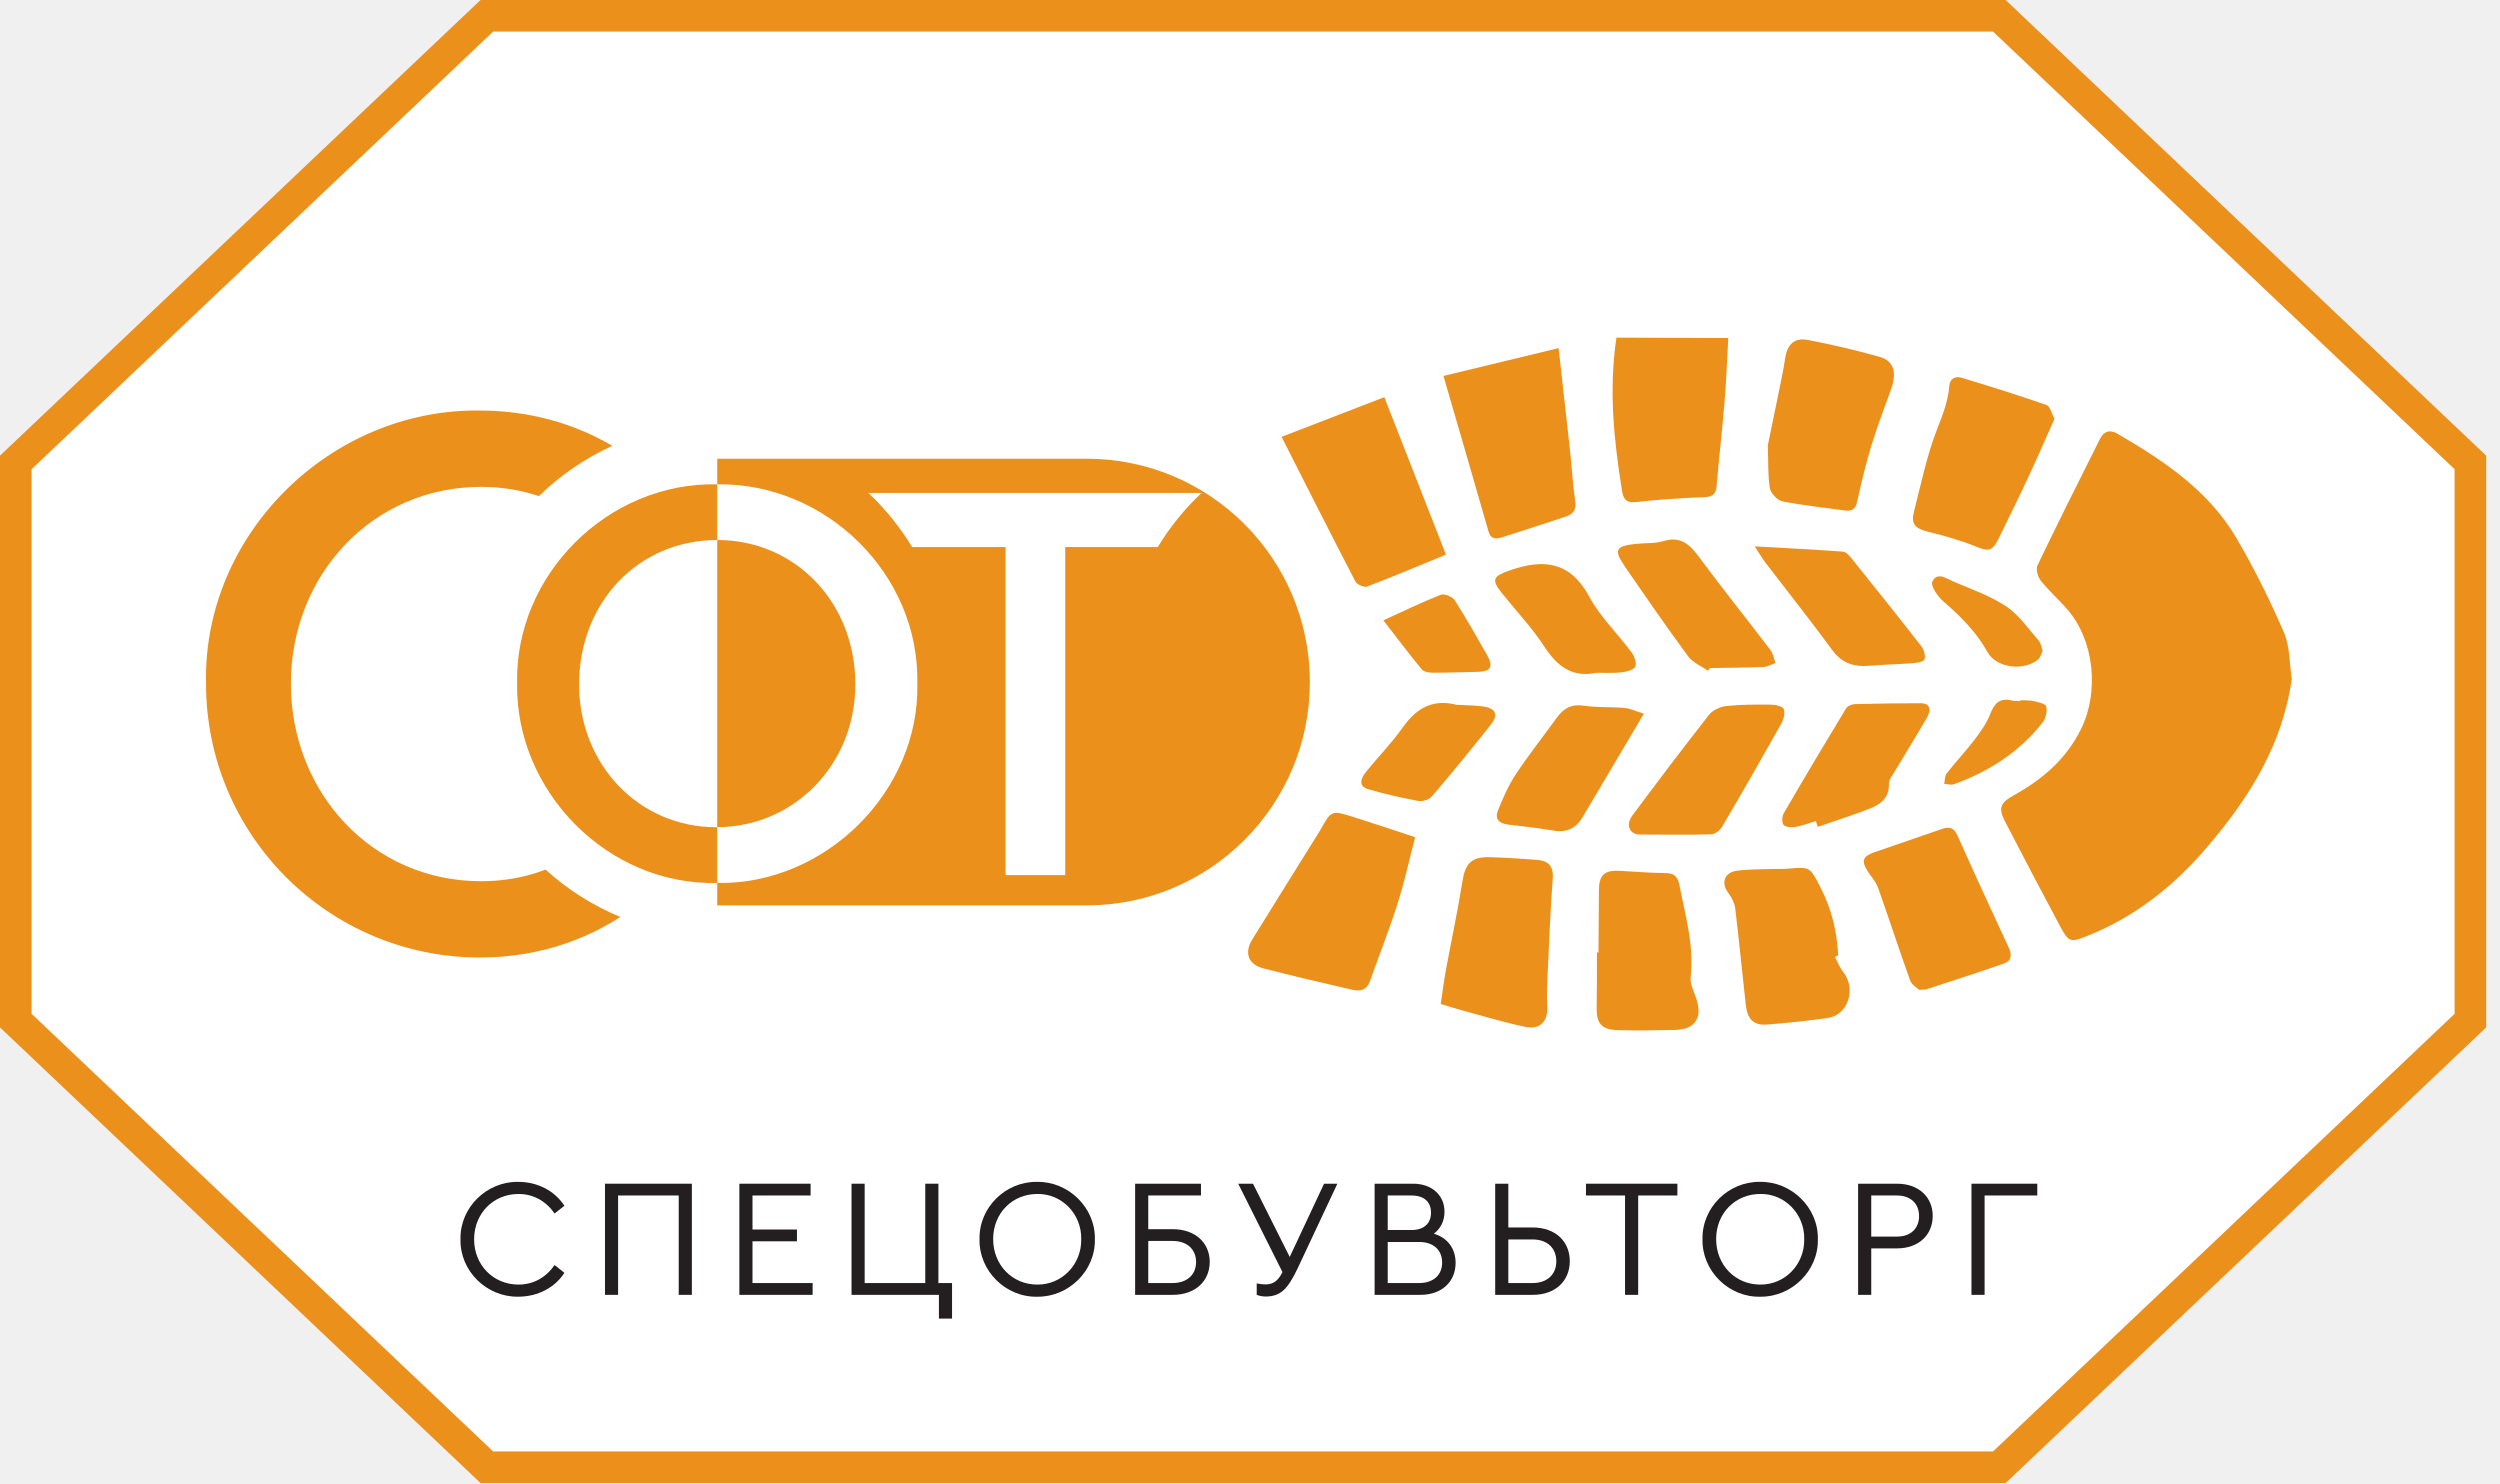
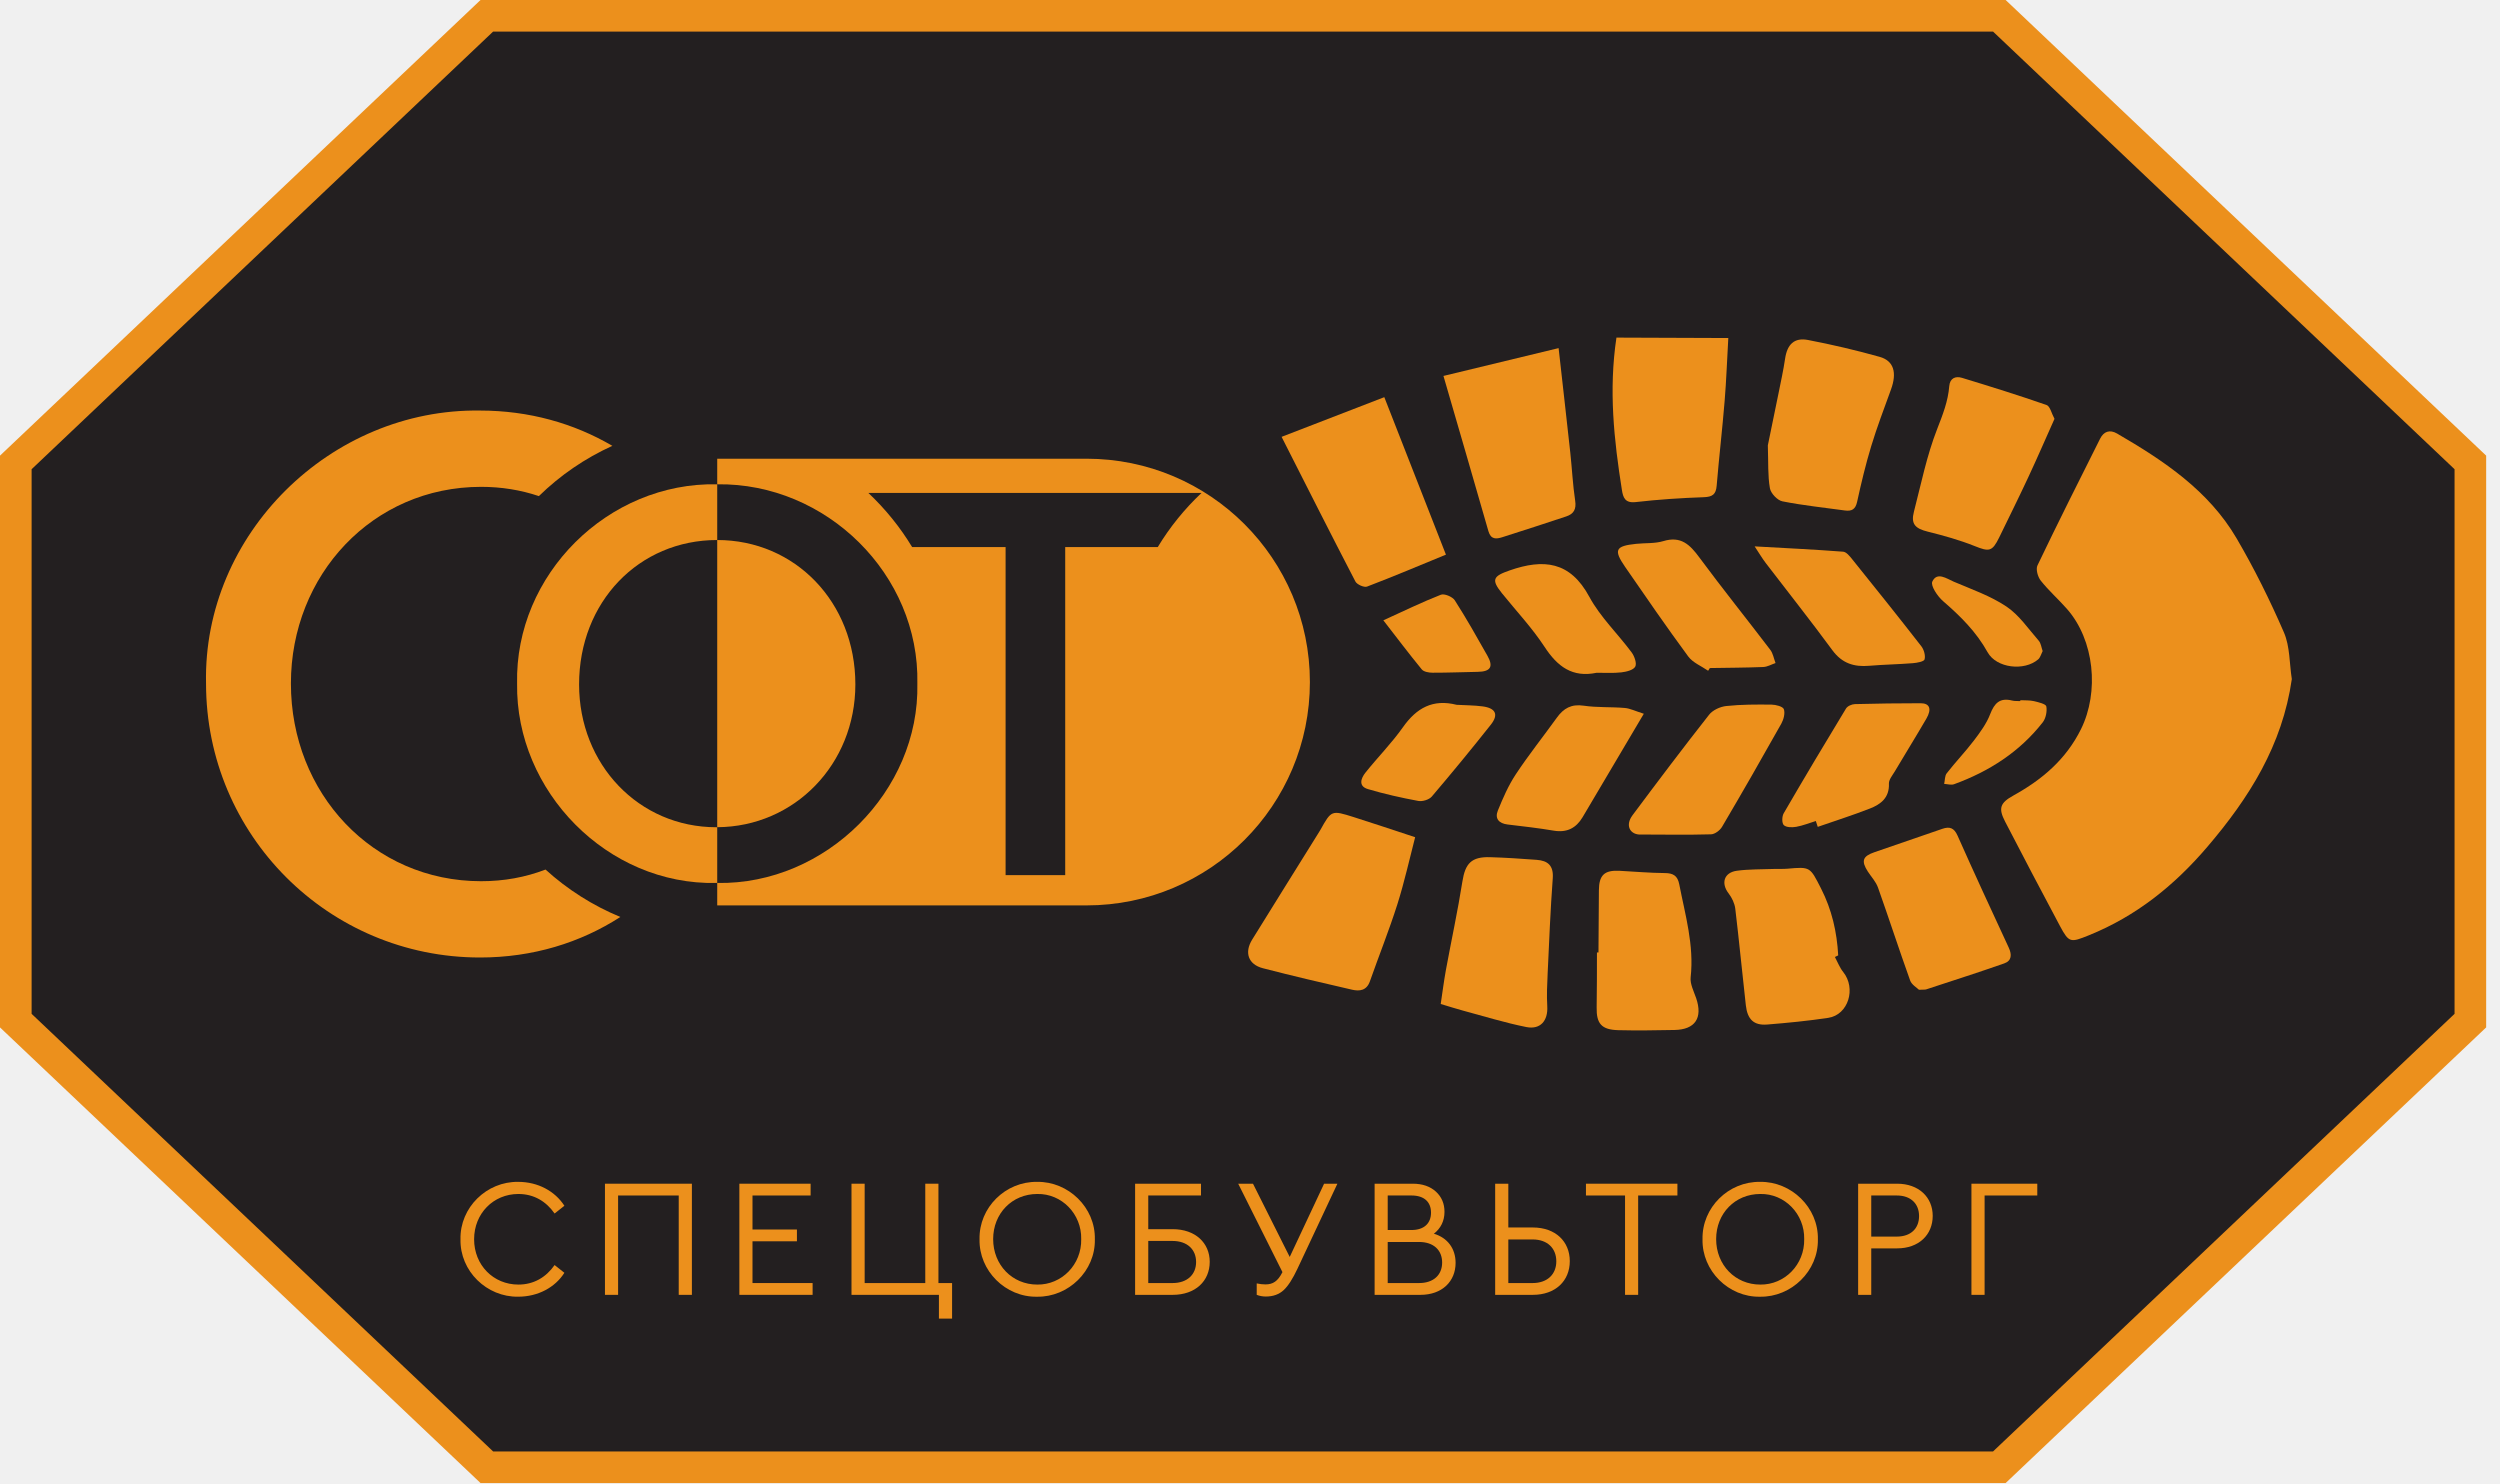
<svg xmlns="http://www.w3.org/2000/svg" width="118" height="70" viewBox="0 0 118 70" fill="none">
-   <path d="M116.602 21.826L94.369 0.746H22.979L0.746 21.826V48.174L22.979 69.254H94.369L116.602 48.174V21.826Z" fill="#EC901C" />
-   <path d="M116.602 21.826L94.369 0.746H22.979L0.746 21.826V48.174L22.979 69.254H94.369L116.602 48.174V21.826Z" fill="white" />
-   <path d="M23.276 68.508H94.071L115.856 47.853V22.147L94.071 1.491H23.276L1.492 22.147V47.853L23.276 68.508ZM94.666 70H22.681L0 48.494V21.506L22.681 1.7715e-06H94.666L117.347 21.506V48.494L94.666 70Z" fill="#EC901C" />
-   <path d="M24.46 55.784C25.391 55.784 26.193 56.221 26.639 56.912L26.178 57.278C25.772 56.697 25.192 56.356 24.469 56.356C23.284 56.356 22.378 57.278 22.378 58.494C22.378 59.71 23.284 60.632 24.469 60.632C25.192 60.632 25.772 60.29 26.178 59.71L26.639 60.076C26.201 60.767 25.391 61.204 24.46 61.204C22.974 61.228 21.703 59.996 21.735 58.494C21.703 56.992 22.974 55.76 24.46 55.784Z" fill="#231F20" />
-   <path d="M28.555 55.871H32.656V61.117H32.036V56.427H29.174V61.117H28.555V55.871Z" fill="#231F20" />
-   <path d="M34.898 55.871H38.26V56.427H35.518V58.033H37.616V58.589H35.518V60.56H38.356V61.117H34.898V55.871Z" fill="#231F20" />
-   <path d="M44.317 61.117H40.192V55.871H40.812V60.561H43.673V55.871H44.293V60.561H44.937V62.238H44.317V61.117Z" fill="#231F20" />
-   <path d="M48.959 56.356C47.775 56.356 46.877 57.27 46.877 58.486C46.877 59.702 47.775 60.632 48.959 60.632C50.112 60.648 51.058 59.687 51.034 58.486C51.058 57.302 50.112 56.332 48.959 56.356ZM48.952 55.784C50.422 55.76 51.709 56.992 51.678 58.494C51.709 59.996 50.422 61.228 48.952 61.205C47.465 61.236 46.201 59.98 46.233 58.494C46.201 56.992 47.465 55.76 48.952 55.784Z" fill="#231F20" />
-   <path d="M55.343 60.56C56.05 60.56 56.455 60.147 56.455 59.567C56.455 58.986 56.05 58.573 55.343 58.573H54.198V60.56H55.343ZM53.578 55.871H56.686V56.427H54.198V58.017H55.35C56.423 58.017 57.099 58.669 57.099 59.559C57.099 60.465 56.423 61.117 55.35 61.117H53.578V55.871Z" fill="#231F20" />
-   <path d="M63.124 55.871L61.24 59.885C61.018 60.354 60.803 60.696 60.589 60.894C60.374 61.093 60.096 61.196 59.746 61.196C59.603 61.196 59.46 61.172 59.317 61.117V60.577C59.46 60.608 59.595 60.624 59.73 60.624C60.08 60.624 60.31 60.481 60.533 60.044L58.443 55.871H59.142L60.875 59.328L62.496 55.871H63.124Z" fill="#231F20" />
-   <path d="M66.98 58.621H65.501V60.56H66.98C67.671 60.56 68.069 60.171 68.069 59.591C68.069 59.011 67.671 58.621 66.98 58.621ZM65.501 56.427V58.057H66.622C67.218 58.057 67.544 57.739 67.544 57.238C67.544 56.737 67.226 56.427 66.622 56.427H65.501ZM67.043 61.117H64.882V55.871H66.686C67.139 55.871 67.504 55.998 67.775 56.245C68.045 56.491 68.18 56.809 68.18 57.198C68.18 57.635 67.997 57.985 67.679 58.231C68.323 58.422 68.705 58.931 68.705 59.607C68.705 60.481 68.069 61.117 67.043 61.117Z" fill="#231F20" />
-   <path d="M72.337 60.56C73.045 60.56 73.458 60.139 73.458 59.535C73.458 58.923 73.045 58.502 72.337 58.502H71.193V60.56H72.337ZM70.573 55.871H71.193V57.937H72.345C73.418 57.937 74.094 58.597 74.094 59.527C74.094 60.457 73.418 61.117 72.345 61.117H70.573V55.871Z" fill="#231F20" />
-   <path d="M76.702 56.427H74.858V55.871H79.173V56.427H77.322V61.117H76.702V56.427Z" fill="#231F20" />
-   <path d="M83.084 56.356C81.9 56.356 81.002 57.27 81.002 58.486C81.002 59.702 81.9 60.632 83.084 60.632C84.237 60.648 85.183 59.687 85.159 58.486C85.183 57.302 84.237 56.332 83.084 56.356ZM83.076 55.784C84.547 55.76 85.835 56.992 85.803 58.494C85.835 59.996 84.547 61.228 83.076 61.205C81.59 61.236 80.326 59.98 80.358 58.494C80.326 56.992 81.59 55.76 83.076 55.784Z" fill="#231F20" />
-   <path d="M89.531 58.367C90.199 58.367 90.58 57.977 90.58 57.397C90.58 56.825 90.199 56.427 89.531 56.427H88.323V58.367H89.531ZM87.703 55.871H89.547C90.564 55.871 91.224 56.507 91.224 57.389C91.224 58.287 90.564 58.923 89.547 58.923H88.323V61.117H87.703V55.871Z" fill="#231F20" />
-   <path d="M93.053 55.871H96.16V56.427H93.673V61.117H93.053V55.871Z" fill="#231F20" />
-   <path d="M108.173 32.052C107.727 35.178 106.163 37.654 104.19 39.966C102.628 41.796 100.829 43.243 98.591 44.146C97.735 44.492 97.66 44.512 97.233 43.713C96.359 42.075 95.495 40.431 94.641 38.782C94.312 38.147 94.402 37.897 95.044 37.541C96.392 36.794 97.513 35.846 98.221 34.418C99.093 32.658 98.858 30.212 97.554 28.734C97.154 28.281 96.697 27.877 96.323 27.405C96.183 27.228 96.083 26.865 96.169 26.685C97.13 24.681 98.127 22.695 99.123 20.708C99.295 20.364 99.579 20.26 99.928 20.464C102.131 21.744 104.245 23.151 105.566 25.408C106.404 26.837 107.144 28.333 107.802 29.854C108.089 30.516 108.059 31.315 108.173 32.052Z" fill="#EC901C" />
-   <path d="M66.795 39.516C66.531 40.526 66.294 41.616 65.958 42.676C65.568 43.905 65.087 45.105 64.657 46.322C64.504 46.756 64.17 46.795 63.818 46.714C62.41 46.391 61.004 46.062 59.607 45.7C58.916 45.521 58.724 44.961 59.102 44.35C60.125 42.696 61.155 41.047 62.183 39.397C62.228 39.324 62.277 39.252 62.319 39.177C62.841 38.242 62.843 38.235 63.891 38.566C64.807 38.855 65.717 39.162 66.795 39.516Z" fill="#EC901C" />
-   <path d="M68.131 17.744C69.966 17.3 71.727 16.875 73.567 16.431C73.762 18.177 73.944 19.777 74.118 21.378C74.2 22.129 74.235 22.886 74.349 23.632C74.41 24.038 74.279 24.259 73.923 24.377C72.92 24.709 71.916 25.037 70.91 25.356C70.626 25.446 70.369 25.474 70.255 25.075C69.568 22.673 68.866 20.276 68.131 17.744Z" fill="#EC901C" />
-   <path d="M60.49 20.619C62.14 19.982 63.722 19.371 65.34 18.746C66.319 21.249 67.27 23.678 68.249 26.178C66.994 26.694 65.769 27.212 64.526 27.686C64.387 27.739 64.05 27.591 63.975 27.447C62.811 25.207 61.675 22.953 60.49 20.619Z" fill="#EC901C" />
-   <path d="M76.296 15.936C78.079 15.942 79.839 15.949 81.575 15.955C81.516 17.002 81.482 17.965 81.403 18.924C81.293 20.259 81.138 21.59 81.026 22.925C80.992 23.335 80.831 23.453 80.419 23.468C79.346 23.506 78.272 23.576 77.207 23.698C76.7 23.756 76.609 23.485 76.552 23.122C76.181 20.775 75.924 18.422 76.296 15.936Z" fill="#EC901C" />
-   <path d="M83.441 21.021C83.582 20.338 83.766 19.455 83.945 18.57C84.055 18.023 84.175 17.477 84.257 16.925C84.356 16.259 84.687 15.921 85.338 16.047C86.475 16.266 87.607 16.53 88.722 16.844C89.392 17.033 89.541 17.592 89.257 18.377C88.935 19.265 88.598 20.15 88.323 21.053C88.061 21.915 87.851 22.796 87.659 23.677C87.58 24.041 87.404 24.14 87.073 24.094C86.091 23.957 85.101 23.857 84.13 23.663C83.893 23.616 83.582 23.287 83.54 23.046C83.437 22.458 83.47 21.846 83.441 21.021Z" fill="#EC901C" />
-   <path d="M68.003 47.389C68.08 46.874 68.147 46.328 68.246 45.787C68.503 44.392 68.805 43.004 69.026 41.602C69.16 40.758 69.448 40.433 70.331 40.459C71.064 40.48 71.797 40.53 72.529 40.584C73.058 40.623 73.335 40.854 73.29 41.459C73.181 42.946 73.12 44.436 73.05 45.925C73.026 46.449 73.001 46.976 73.031 47.499C73.071 48.172 72.712 48.611 72.039 48.476C71.029 48.273 70.04 47.965 69.043 47.698C68.736 47.615 68.432 47.517 68.003 47.389Z" fill="#EC901C" />
-   <path d="M96.971 19.77C96.547 20.718 96.156 21.624 95.738 22.519C95.291 23.476 94.822 24.422 94.359 25.372C94.033 26.042 93.885 26.047 93.209 25.776C92.494 25.49 91.744 25.281 90.995 25.095C90.397 24.947 90.187 24.733 90.337 24.157C90.676 22.844 90.944 21.5 91.436 20.245C91.698 19.575 91.949 18.939 92.006 18.225C92.035 17.845 92.302 17.742 92.605 17.834C93.943 18.241 95.278 18.657 96.598 19.117C96.764 19.175 96.833 19.515 96.971 19.77Z" fill="#EC901C" />
-   <path d="M86.607 45.17C86.736 45.407 86.832 45.67 86.998 45.877C87.621 46.651 87.242 47.899 86.296 48.042C85.34 48.186 84.375 48.28 83.41 48.358C82.784 48.408 82.479 48.12 82.403 47.445C82.231 45.928 82.088 44.407 81.905 42.891C81.875 42.641 81.748 42.374 81.592 42.172C81.22 41.691 81.368 41.182 81.982 41.099C82.555 41.022 83.14 41.038 83.721 41.015C83.936 41.007 84.152 41.022 84.366 41.003C85.456 40.906 85.432 40.916 85.953 41.937C86.464 42.938 86.706 43.99 86.763 45.094C86.711 45.119 86.659 45.145 86.607 45.17Z" fill="#EC901C" />
-   <path d="M90.574 46.717C90.478 46.619 90.23 46.48 90.158 46.278C89.636 44.822 89.159 43.35 88.641 41.892C88.544 41.618 88.325 41.388 88.163 41.138C87.84 40.639 87.918 40.415 88.467 40.227C89.54 39.859 90.612 39.486 91.685 39.118C92.017 39.005 92.23 39.07 92.394 39.437C93.181 41.208 93.997 42.968 94.812 44.727C94.965 45.057 94.956 45.349 94.597 45.474C93.378 45.901 92.147 46.294 90.92 46.698C90.861 46.717 90.791 46.706 90.574 46.717Z" fill="#EC901C" />
-   <path d="M75.448 44.955C75.456 43.979 75.464 43.002 75.469 42.025C75.472 41.306 75.725 41.063 76.448 41.102C77.16 41.14 77.872 41.203 78.584 41.209C78.977 41.211 79.182 41.339 79.258 41.73C79.542 43.183 79.968 44.613 79.799 46.129C79.764 46.443 79.948 46.789 80.058 47.111C80.379 48.046 80.014 48.598 79.035 48.615C78.15 48.631 77.264 48.647 76.38 48.624C75.586 48.603 75.347 48.312 75.362 47.546C75.379 46.682 75.373 45.818 75.376 44.955C75.4 44.955 75.424 44.955 75.448 44.955Z" fill="#EC901C" />
-   <path d="M77.358 39.39C76.928 39.357 76.705 38.95 77.058 38.476C78.246 36.883 79.442 35.298 80.669 33.736C80.842 33.516 81.196 33.355 81.483 33.324C82.189 33.25 82.905 33.251 83.617 33.259C83.821 33.261 84.152 33.346 84.197 33.474C84.264 33.667 84.188 33.961 84.077 34.158C83.161 35.79 82.23 37.414 81.281 39.027C81.183 39.194 80.942 39.376 80.762 39.381C79.683 39.411 78.603 39.392 77.358 39.39Z" fill="#EC901C" />
-   <path d="M77.588 33.689C76.564 35.419 75.634 36.997 74.698 38.572C74.392 39.089 73.954 39.31 73.338 39.206C72.616 39.085 71.887 39.002 71.159 38.916C70.745 38.866 70.546 38.633 70.7 38.258C70.94 37.669 71.197 37.073 71.546 36.545C72.153 35.628 72.841 34.765 73.484 33.872C73.801 33.432 74.168 33.221 74.748 33.307C75.386 33.402 76.043 33.36 76.689 33.416C76.945 33.438 77.192 33.564 77.588 33.689Z" fill="#EC901C" />
-   <path d="M82.82 25.788C84.304 25.872 85.652 25.937 86.996 26.039C87.15 26.051 87.31 26.253 87.428 26.4C88.523 27.761 89.615 29.125 90.688 30.504C90.812 30.663 90.89 30.941 90.84 31.122C90.811 31.227 90.486 31.286 90.289 31.302C89.603 31.356 88.913 31.367 88.227 31.425C87.51 31.486 86.945 31.31 86.489 30.691C85.469 29.301 84.394 27.951 83.347 26.58C83.169 26.346 83.02 26.091 82.82 25.788Z" fill="#EC901C" />
-   <path d="M80.623 31.66C80.305 31.438 79.901 31.279 79.683 30.983C78.66 29.595 77.68 28.174 76.703 26.753C76.151 25.951 76.248 25.771 77.228 25.669C77.657 25.624 78.108 25.662 78.511 25.54C79.336 25.289 79.761 25.704 80.206 26.306C81.296 27.781 82.447 29.212 83.558 30.671C83.689 30.843 83.725 31.086 83.805 31.296C83.612 31.361 83.422 31.475 83.227 31.483C82.387 31.516 81.545 31.518 80.704 31.532C80.677 31.575 80.65 31.617 80.623 31.66Z" fill="#EC901C" />
-   <path d="M85.708 38.752C85.398 38.847 85.093 38.97 84.775 39.026C84.585 39.06 84.31 39.056 84.195 38.944C84.098 38.851 84.106 38.533 84.192 38.386C85.155 36.728 86.137 35.081 87.132 33.441C87.201 33.327 87.405 33.238 87.55 33.234C88.585 33.205 89.62 33.194 90.655 33.192C91.082 33.191 91.19 33.463 90.925 33.92C90.438 34.758 89.926 35.581 89.431 36.415C89.321 36.598 89.149 36.8 89.156 36.987C89.184 37.65 88.773 37.963 88.26 38.163C87.451 38.479 86.62 38.742 85.799 39.027C85.768 38.936 85.738 38.844 85.708 38.752Z" fill="#EC901C" />
-   <path d="M75.361 31.755C74.219 31.994 73.512 31.463 72.903 30.533C72.316 29.635 71.569 28.841 70.893 28.002C70.372 27.356 70.477 27.195 71.255 26.924C72.856 26.366 74.111 26.49 75.017 28.169C75.532 29.124 76.356 29.909 77.012 30.793C77.147 30.973 77.267 31.315 77.183 31.466C77.093 31.631 76.762 31.709 76.525 31.736C76.142 31.78 75.75 31.752 75.361 31.755Z" fill="#EC901C" />
-   <path d="M68.752 33.267C69.16 33.29 69.572 33.288 69.977 33.341C70.598 33.423 70.745 33.728 70.365 34.207C69.457 35.353 68.529 36.485 67.58 37.598C67.454 37.746 67.141 37.841 66.944 37.804C66.144 37.655 65.346 37.477 64.566 37.245C64.102 37.108 64.236 36.733 64.449 36.467C65.027 35.744 65.685 35.08 66.217 34.326C66.863 33.41 67.637 32.983 68.752 33.267Z" fill="#EC901C" />
-   <path d="M65.294 29.279C66.244 28.847 67.113 28.423 68.009 28.071C68.175 28.006 68.557 28.167 68.666 28.335C69.212 29.186 69.709 30.07 70.208 30.952C70.502 31.471 70.35 31.702 69.751 31.711C69.04 31.723 68.33 31.754 67.619 31.752C67.445 31.752 67.203 31.712 67.107 31.595C66.495 30.851 65.916 30.081 65.294 29.279Z" fill="#EC901C" />
-   <path d="M96.414 30.73C96.339 30.874 96.303 31.036 96.203 31.122C95.543 31.689 94.232 31.537 93.816 30.787C93.281 29.823 92.531 29.082 91.712 28.373C91.452 28.148 91.115 27.645 91.206 27.451C91.428 26.972 91.884 27.313 92.214 27.454C93.059 27.815 93.949 28.124 94.704 28.629C95.305 29.031 95.74 29.684 96.23 30.244C96.332 30.361 96.35 30.553 96.414 30.73Z" fill="#EC901C" />
-   <path d="M95.362 33.05C95.577 33.062 95.798 33.046 96.005 33.094C96.217 33.143 96.567 33.227 96.587 33.344C96.63 33.581 96.564 33.907 96.415 34.097C95.321 35.493 93.882 36.414 92.229 37.015C92.094 37.064 91.921 37.007 91.765 37C91.803 36.83 91.791 36.621 91.887 36.497C92.298 35.971 92.761 35.486 93.165 34.956C93.461 34.567 93.763 34.156 93.936 33.707C94.138 33.183 94.398 32.92 94.973 33.066C95.096 33.097 95.23 33.084 95.36 33.091C95.361 33.077 95.361 33.064 95.362 33.05Z" fill="#EC901C" />
-   <path d="M25.75 41.044C24.799 41.41 23.785 41.594 22.708 41.594C17.585 41.594 13.731 37.434 13.731 32.261C13.731 27.138 17.585 22.98 22.708 22.98C23.663 22.98 24.573 23.127 25.436 23.416C26.439 22.436 27.61 21.631 28.904 21.044C27.088 19.981 24.969 19.378 22.657 19.378C15.607 19.277 9.572 25.211 9.724 32.261C9.724 39.413 15.506 45.194 22.657 45.194C25.144 45.194 27.392 44.499 29.28 43.281C27.973 42.741 26.779 41.981 25.75 41.044Z" fill="#EC901C" />
-   <path d="M40.372 32.304C40.372 28.415 37.52 25.488 33.853 25.488V39.044C37.502 39.024 40.372 36.07 40.372 32.304Z" fill="#EC901C" />
-   <path d="M33.853 39.044C33.841 39.044 33.828 39.046 33.816 39.046C30.149 39.046 27.334 36.083 27.334 32.304C27.334 28.415 30.149 25.489 33.853 25.489V22.859C28.704 22.748 24.296 27.119 24.407 32.267C24.333 37.342 28.667 41.787 33.816 41.676C33.828 41.676 33.841 41.676 33.853 41.676V39.044Z" fill="#EC901C" />
-   <path d="M54.646 25.822H52.629H50.279V41.306H47.464V25.822H43.053C42.482 24.878 41.784 24.019 40.986 23.266H50.255H52.629H56.714C55.915 24.019 55.217 24.878 54.646 25.822ZM51.284 21.651H33.853V22.859C39.002 22.785 43.41 27.119 43.298 32.267C43.409 37.33 38.986 41.765 33.853 41.676V42.735H51.284C57.106 42.735 61.826 38.016 61.826 32.193C61.826 26.371 57.106 21.651 51.284 21.651Z" fill="#EC901C" />
+   <path d="M116.601 21.826L94.369 0.746H22.978L0.746 21.826V48.174L22.978 69.254H94.369L116.601 48.174V21.826Z" fill="#231F20" />
+   <path d="M23.275 68.508H94.072L115.855 47.853V22.147L94.072 1.491H23.275L1.492 22.147V47.853L23.275 68.508ZM94.666 70H22.681L0 48.494V21.506L22.681 0H94.666L94.882 0.204L117.347 21.506V48.494L94.666 70Z" fill="#EC901C" />
+   <path d="M24.46 55.784C25.391 55.784 26.194 56.221 26.639 56.912L26.177 57.278C25.772 56.697 25.193 56.356 24.468 56.356C23.285 56.356 22.378 57.278 22.378 58.494C22.378 59.71 23.285 60.632 24.468 60.632C25.193 60.632 25.772 60.29 26.177 59.71L26.639 60.076C26.201 60.767 25.391 61.204 24.46 61.204C22.974 61.228 21.703 59.996 21.735 58.494C21.703 56.992 22.974 55.76 24.46 55.784Z" fill="#EC901C" />
+   <path d="M28.554 55.871H32.657V61.117H32.036V56.427H29.174V61.117H28.554V55.871Z" fill="#EC901C" />
+   <path d="M34.898 55.871H38.261V56.427H35.518V58.033H37.615V58.589H35.518V60.56H38.355V61.117H34.898V55.871Z" fill="#EC901C" />
+   <path d="M44.317 61.117H40.191V55.871H40.812V60.561H43.673V55.871H44.294V60.561H44.938V62.238H44.317V61.117Z" fill="#EC901C" />
+   <path d="M48.959 56.356C47.775 56.356 46.877 57.27 46.877 58.486C46.877 59.702 47.775 60.632 48.959 60.632C50.112 60.648 51.058 59.687 51.033 58.486C51.058 57.302 50.112 56.332 48.959 56.356ZM48.952 55.784C50.422 55.76 51.709 56.992 51.677 58.494C51.709 59.996 50.422 61.228 48.952 61.205C47.464 61.236 46.202 59.98 46.234 58.494C46.202 56.992 47.464 55.76 48.952 55.784Z" fill="#EC901C" />
+   <path d="M55.343 60.56C56.051 60.56 56.456 60.147 56.456 59.567C56.456 58.986 56.051 58.573 55.343 58.573H54.198V60.56H55.343ZM53.577 55.871H56.687V56.427H54.198V58.017H55.35C56.424 58.017 57.099 58.669 57.099 59.559C57.099 60.465 56.424 61.117 55.35 61.117H53.577V55.871Z" fill="#EC901C" />
+   <path d="M63.125 55.871L61.24 59.885C61.019 60.354 60.803 60.696 60.589 60.894C60.373 61.093 60.095 61.196 59.747 61.196C59.603 61.196 59.459 61.172 59.317 61.117V60.577C59.459 60.608 59.595 60.624 59.73 60.624C60.08 60.624 60.311 60.481 60.532 60.044L58.443 55.871H59.141L60.875 59.328L62.497 55.871H63.125Z" fill="#EC901C" />
+   <path d="M66.98 58.621H65.5V60.56H66.98C67.671 60.56 68.069 60.171 68.069 59.591C68.069 59.011 67.671 58.621 66.98 58.621ZM65.5 56.427V58.057H66.623C67.219 58.057 67.544 57.739 67.544 57.238C67.544 56.737 67.226 56.427 66.623 56.427H65.5ZM67.043 61.117H64.882V55.871H66.685C67.139 55.871 67.504 55.998 67.775 56.245C68.044 56.491 68.18 56.809 68.18 57.198C68.18 57.635 67.997 57.985 67.679 58.231C68.322 58.422 68.704 58.931 68.704 59.607C68.704 60.481 68.069 61.117 67.043 61.117Z" fill="#EC901C" />
+   <path d="M72.338 60.56C73.044 60.56 73.458 60.139 73.458 59.535C73.458 58.923 73.044 58.502 72.338 58.502H71.193V60.56H72.338ZM70.572 55.871H71.193V57.937H72.346C73.419 57.937 74.094 58.597 74.094 59.527C74.094 60.457 73.419 61.117 72.346 61.117H70.572V55.871Z" fill="#EC901C" />
+   <path d="M76.702 56.427H74.857V55.871H79.174V56.427H77.321V61.117H76.702V56.427Z" fill="#EC901C" />
+   <path d="M83.084 56.356C81.899 56.356 81.002 57.27 81.002 58.486C81.002 59.702 81.899 60.632 83.084 60.632C84.237 60.648 85.183 59.687 85.158 58.486C85.183 57.302 84.237 56.332 83.084 56.356ZM83.076 55.784C84.547 55.76 85.834 56.992 85.804 58.494C85.834 59.996 84.547 61.228 83.076 61.205C81.591 61.236 80.327 59.98 80.359 58.494C80.327 56.992 81.591 55.76 83.076 55.784Z" fill="#EC901C" />
+   <path d="M89.53 58.367C90.198 58.367 90.58 57.977 90.58 57.397C90.58 56.825 90.198 56.427 89.53 56.427H88.323V58.367H89.53ZM87.704 55.871H89.547C90.563 55.871 91.224 56.507 91.224 57.389C91.224 58.287 90.563 58.923 89.547 58.923H88.323V61.117H87.704V55.871Z" fill="#EC901C" />
+   <path d="M93.052 55.871H96.16V56.427H93.673V61.117H93.052V55.871Z" fill="#EC901C" />
+   <path d="M108.174 32.052C107.727 35.178 106.164 37.654 104.19 39.967C102.628 41.797 100.829 43.243 98.592 44.147C97.734 44.492 97.66 44.512 97.233 43.713C96.358 42.075 95.496 40.431 94.642 38.782C94.313 38.147 94.401 37.897 95.043 37.542C96.392 36.794 97.513 35.847 98.221 34.419C99.093 32.658 98.859 30.212 97.555 28.735C97.155 28.282 96.697 27.877 96.324 27.406C96.182 27.229 96.082 26.866 96.169 26.686C97.129 24.681 98.128 22.695 99.124 20.708C99.296 20.365 99.578 20.261 99.928 20.464C102.131 21.745 104.245 23.152 105.566 25.408C106.404 26.838 107.144 28.334 107.803 29.854C108.089 30.517 108.058 31.316 108.174 32.052Z" fill="#EC901C" />
+   <path d="M66.795 39.516C66.532 40.526 66.293 41.616 65.958 42.676C65.568 43.905 65.086 45.105 64.658 46.322C64.505 46.756 64.17 46.795 63.818 46.714C62.41 46.391 61.004 46.062 59.607 45.7C58.916 45.521 58.725 44.961 59.102 44.35C60.125 42.696 61.155 41.047 62.183 39.397C62.228 39.324 62.277 39.252 62.319 39.177C62.841 38.242 62.843 38.235 63.892 38.566C64.808 38.855 65.716 39.162 66.795 39.516Z" fill="#EC901C" />
+   <path d="M68.131 17.744C69.965 17.3 71.727 16.875 73.566 16.431C73.761 18.177 73.945 19.777 74.119 21.378C74.2 22.129 74.236 22.886 74.348 23.632C74.41 24.038 74.28 24.259 73.922 24.377C72.921 24.709 71.916 25.037 70.909 25.356C70.625 25.446 70.37 25.474 70.254 25.075C69.567 22.673 68.865 20.276 68.131 17.744Z" fill="#EC901C" />
+   <path d="M60.491 20.619C62.139 19.982 63.721 19.371 65.339 18.746C66.32 21.249 67.27 23.678 68.248 26.179C66.993 26.694 65.769 27.213 64.525 27.687C64.387 27.74 64.05 27.591 63.975 27.447C62.811 25.207 61.675 22.953 60.491 20.619Z" fill="#EC901C" />
+   <path d="M76.296 15.935C78.078 15.942 79.84 15.948 81.576 15.955C81.515 17.002 81.483 17.965 81.403 18.924C81.294 20.259 81.138 21.59 81.027 22.925C80.993 23.335 80.83 23.453 80.419 23.468C79.346 23.505 78.273 23.576 77.206 23.698C76.701 23.756 76.61 23.485 76.553 23.122C76.182 20.774 75.924 18.422 76.296 15.935Z" fill="#EC901C" />
+   <path d="M83.442 21.021C83.582 20.338 83.765 19.455 83.945 18.57C84.055 18.023 84.176 17.477 84.257 16.925C84.356 16.259 84.687 15.921 85.338 16.047C86.475 16.266 87.607 16.53 88.722 16.844C89.392 17.033 89.541 17.592 89.257 18.377C88.936 19.265 88.597 20.15 88.323 21.053C88.061 21.915 87.851 22.796 87.658 23.677C87.581 24.041 87.405 24.14 87.073 24.094C86.091 23.957 85.101 23.857 84.13 23.663C83.894 23.616 83.582 23.287 83.54 23.046C83.436 22.458 83.47 21.846 83.442 21.021Z" fill="#EC901C" />
+   <path d="M68.002 47.389C68.08 46.874 68.148 46.328 68.246 45.787C68.502 44.392 68.805 43.004 69.026 41.602C69.16 40.758 69.448 40.433 70.332 40.459C71.064 40.48 71.797 40.53 72.529 40.584C73.059 40.623 73.335 40.854 73.29 41.459C73.18 42.946 73.12 44.436 73.05 45.925C73.025 46.449 73 46.976 73.031 47.499C73.07 48.172 72.713 48.611 72.039 48.476C71.028 48.273 70.04 47.965 69.043 47.698C68.735 47.615 68.432 47.517 68.002 47.389Z" fill="#EC901C" />
+   <path d="M96.972 19.77C96.548 20.718 96.156 21.624 95.738 22.519C95.291 23.476 94.822 24.422 94.36 25.372C94.032 26.042 93.885 26.047 93.209 25.776C92.494 25.49 91.744 25.281 90.995 25.095C90.397 24.947 90.187 24.733 90.336 24.157C90.675 22.844 90.944 21.5 91.436 20.245C91.697 19.575 91.949 18.939 92.005 18.225C92.036 17.845 92.303 17.742 92.606 17.834C93.944 18.241 95.278 18.657 96.599 19.117C96.765 19.175 96.833 19.515 96.972 19.77Z" fill="#EC901C" />
+   <path d="M86.608 45.17C86.735 45.407 86.831 45.67 86.998 45.877C87.621 46.651 87.242 47.899 86.296 48.042C85.34 48.186 84.375 48.28 83.41 48.358C82.783 48.408 82.478 48.12 82.403 47.445C82.231 45.928 82.087 44.407 81.905 42.891C81.875 42.641 81.748 42.374 81.593 42.172C81.22 41.691 81.368 41.182 81.983 41.099C82.554 41.022 83.141 41.038 83.72 41.015C83.936 41.007 84.151 41.022 84.365 41.003C85.455 40.906 85.431 40.916 85.953 41.937C86.464 42.938 86.704 43.99 86.763 45.094C86.71 45.119 86.659 45.145 86.608 45.17Z" fill="#EC901C" />
+   <path d="M90.575 46.717C90.478 46.619 90.23 46.48 90.158 46.278C89.636 44.822 89.159 43.35 88.641 41.892C88.544 41.618 88.325 41.388 88.162 41.138C87.84 40.639 87.918 40.415 88.466 40.227C89.54 39.859 90.613 39.486 91.686 39.118C92.017 39.005 92.231 39.07 92.394 39.437C93.181 41.208 93.996 42.968 94.812 44.727C94.966 45.057 94.956 45.349 94.596 45.474C93.378 45.901 92.147 46.294 90.919 46.698C90.861 46.717 90.79 46.706 90.575 46.717Z" fill="#EC901C" />
+   <path d="M75.448 44.955C75.455 43.979 75.465 43.002 75.468 42.025C75.472 41.306 75.726 41.063 76.447 41.102C77.16 41.14 77.872 41.203 78.584 41.209C78.977 41.211 79.181 41.339 79.259 41.73C79.541 43.183 79.967 44.613 79.799 46.129C79.764 46.443 79.948 46.789 80.058 47.111C80.378 48.046 80.014 48.598 79.036 48.615C78.15 48.631 77.264 48.647 76.381 48.624C75.586 48.603 75.347 48.312 75.362 47.546C75.379 46.682 75.372 45.818 75.376 44.955C75.4 44.955 75.425 44.955 75.448 44.955Z" fill="#EC901C" />
+   <path d="M77.357 39.389C76.927 39.356 76.704 38.949 77.058 38.475C78.245 36.883 79.441 35.297 80.669 33.736C80.841 33.515 81.195 33.354 81.483 33.324C82.189 33.249 82.906 33.25 83.618 33.258C83.82 33.261 84.151 33.346 84.197 33.473C84.265 33.666 84.187 33.96 84.078 34.157C83.162 35.789 82.231 37.414 81.28 39.027C81.182 39.194 80.942 39.375 80.762 39.38C79.683 39.411 78.602 39.392 77.357 39.389Z" fill="#EC901C" />
+   <path d="M77.588 33.689C76.564 35.419 75.635 36.998 74.698 38.573C74.391 39.089 73.954 39.311 73.337 39.207C72.616 39.085 71.888 39.003 71.159 38.916C70.745 38.867 70.546 38.634 70.699 38.258C70.939 37.669 71.197 37.073 71.547 36.545C72.153 35.629 72.841 34.766 73.485 33.872C73.801 33.432 74.168 33.222 74.747 33.308C75.387 33.403 76.044 33.36 76.689 33.416C76.945 33.438 77.192 33.565 77.588 33.689Z" fill="#EC901C" />
+   <path d="M82.819 25.789C84.305 25.873 85.652 25.937 86.996 26.04C87.149 26.051 87.31 26.254 87.427 26.4C88.523 27.762 89.615 29.125 90.688 30.505C90.811 30.664 90.889 30.941 90.84 31.123C90.811 31.227 90.486 31.286 90.289 31.302C89.602 31.357 88.913 31.367 88.226 31.425C87.511 31.487 86.945 31.311 86.489 30.692C85.469 29.302 84.394 27.951 83.347 26.58C83.169 26.347 83.02 26.091 82.819 25.789Z" fill="#EC901C" />
+   <path d="M80.624 31.66C80.306 31.438 79.901 31.279 79.683 30.983C78.661 29.595 77.681 28.174 76.702 26.753C76.151 25.951 76.248 25.771 77.228 25.669C77.656 25.624 78.108 25.662 78.511 25.54C79.337 25.289 79.761 25.704 80.205 26.306C81.296 27.781 82.446 29.212 83.557 30.671C83.688 30.843 83.725 31.086 83.805 31.296C83.612 31.361 83.421 31.475 83.226 31.483C82.388 31.516 81.545 31.518 80.705 31.532C80.677 31.575 80.65 31.617 80.624 31.66Z" fill="#EC901C" />
+   <path d="M85.707 38.752C85.397 38.847 85.092 38.971 84.776 39.027C84.585 39.06 84.31 39.057 84.195 38.945C84.098 38.851 84.106 38.533 84.191 38.387C85.154 36.728 86.137 35.081 87.132 33.442C87.202 33.327 87.405 33.238 87.55 33.234C88.584 33.205 89.621 33.195 90.654 33.193C91.082 33.192 91.19 33.463 90.925 33.92C90.438 34.758 89.926 35.582 89.432 36.415C89.322 36.599 89.15 36.801 89.157 36.988C89.184 37.651 88.773 37.963 88.26 38.163C87.45 38.479 86.621 38.742 85.798 39.028C85.768 38.936 85.737 38.844 85.707 38.752Z" fill="#EC901C" />
+   <path d="M75.36 31.755C74.219 31.994 73.511 31.463 72.904 30.533C72.315 29.635 71.57 28.841 70.892 28.002C70.372 27.356 70.476 27.195 71.255 26.924C72.857 26.366 74.111 26.49 75.016 28.169C75.533 29.124 76.356 29.909 77.013 30.793C77.147 30.973 77.266 31.315 77.183 31.466C77.092 31.631 76.761 31.709 76.526 31.736C76.142 31.78 75.75 31.752 75.36 31.755Z" fill="#EC901C" />
+   <path d="M68.752 33.267C69.16 33.29 69.571 33.288 69.976 33.341C70.599 33.423 70.745 33.728 70.366 34.207C69.458 35.353 68.528 36.485 67.58 37.598C67.453 37.746 67.141 37.841 66.944 37.804C66.144 37.655 65.345 37.477 64.565 37.245C64.102 37.108 64.236 36.733 64.45 36.467C65.027 35.744 65.686 35.08 66.218 34.326C66.863 33.41 67.637 32.983 68.752 33.267Z" fill="#EC901C" />
+   <path d="M65.294 29.279C66.244 28.847 67.113 28.423 68.01 28.071C68.174 28.006 68.557 28.167 68.666 28.335C69.212 29.186 69.709 30.07 70.207 30.952C70.502 31.471 70.351 31.702 69.751 31.711C69.041 31.723 68.33 31.754 67.618 31.752C67.444 31.752 67.204 31.712 67.107 31.595C66.496 30.851 65.917 30.081 65.294 29.279Z" fill="#EC901C" />
+   <path d="M96.413 30.73C96.34 30.874 96.303 31.036 96.203 31.122C95.543 31.689 94.233 31.537 93.815 30.787C93.281 29.823 92.532 29.082 91.712 28.373C91.451 28.148 91.116 27.645 91.205 27.451C91.428 26.972 91.884 27.313 92.214 27.454C93.06 27.815 93.949 28.124 94.704 28.629C95.304 29.031 95.74 29.684 96.23 30.244C96.332 30.361 96.351 30.553 96.413 30.73Z" fill="#EC901C" />
+   <path d="M95.361 33.05C95.577 33.062 95.798 33.047 96.004 33.094C96.216 33.144 96.567 33.228 96.587 33.344C96.629 33.581 96.563 33.908 96.415 34.097C95.321 35.494 93.881 36.414 92.229 37.016C92.094 37.064 91.92 37.008 91.765 37C91.803 36.831 91.79 36.621 91.886 36.498C92.297 35.971 92.761 35.487 93.166 34.956C93.461 34.567 93.764 34.157 93.936 33.708C94.138 33.183 94.398 32.921 94.973 33.066C95.096 33.097 95.23 33.084 95.359 33.091C95.361 33.078 95.361 33.064 95.361 33.05Z" fill="#EC901C" />
+   <path d="M25.749 41.043C24.799 41.409 23.785 41.593 22.708 41.593C17.585 41.593 13.731 37.434 13.731 32.261C13.731 27.138 17.585 22.979 22.708 22.979C23.663 22.979 24.574 23.126 25.435 23.416C26.438 22.436 27.611 21.63 28.904 21.044C27.089 19.981 24.969 19.378 22.657 19.378C15.607 19.276 9.571 25.211 9.725 32.261C9.725 39.412 15.507 45.194 22.657 45.194C25.143 45.194 27.392 44.499 29.281 43.281C27.973 42.741 26.78 41.98 25.749 41.043Z" fill="#EC901C" />
+   <path d="M40.373 32.305C40.373 28.416 37.521 25.489 33.853 25.489V39.044C37.502 39.024 40.373 36.07 40.373 32.305Z" fill="#EC901C" />
+   <path d="M33.853 39.044C33.84 39.044 33.828 39.046 33.815 39.046C30.149 39.046 27.333 36.083 27.333 32.304C27.333 28.415 30.149 25.489 33.853 25.489V22.859C28.703 22.748 24.295 27.119 24.407 32.267C24.333 37.342 28.667 41.787 33.815 41.676C33.828 41.676 33.84 41.676 33.853 41.676V39.044Z" fill="#EC901C" />
+   <path d="M54.646 25.822H52.629H50.278V41.306H47.464V25.822H43.053C42.483 24.878 41.785 24.019 40.986 23.266H50.256H52.629H56.713C55.914 24.019 55.216 24.878 54.646 25.822ZM51.283 21.651H33.853V22.859C39.003 22.785 43.41 27.119 43.299 32.267C43.41 37.33 38.986 41.765 33.853 41.676V42.735H51.283C57.107 42.735 61.827 38.016 61.827 32.193C61.827 26.371 57.107 21.651 51.283 21.651Z" fill="#EC901C" />
</svg>
